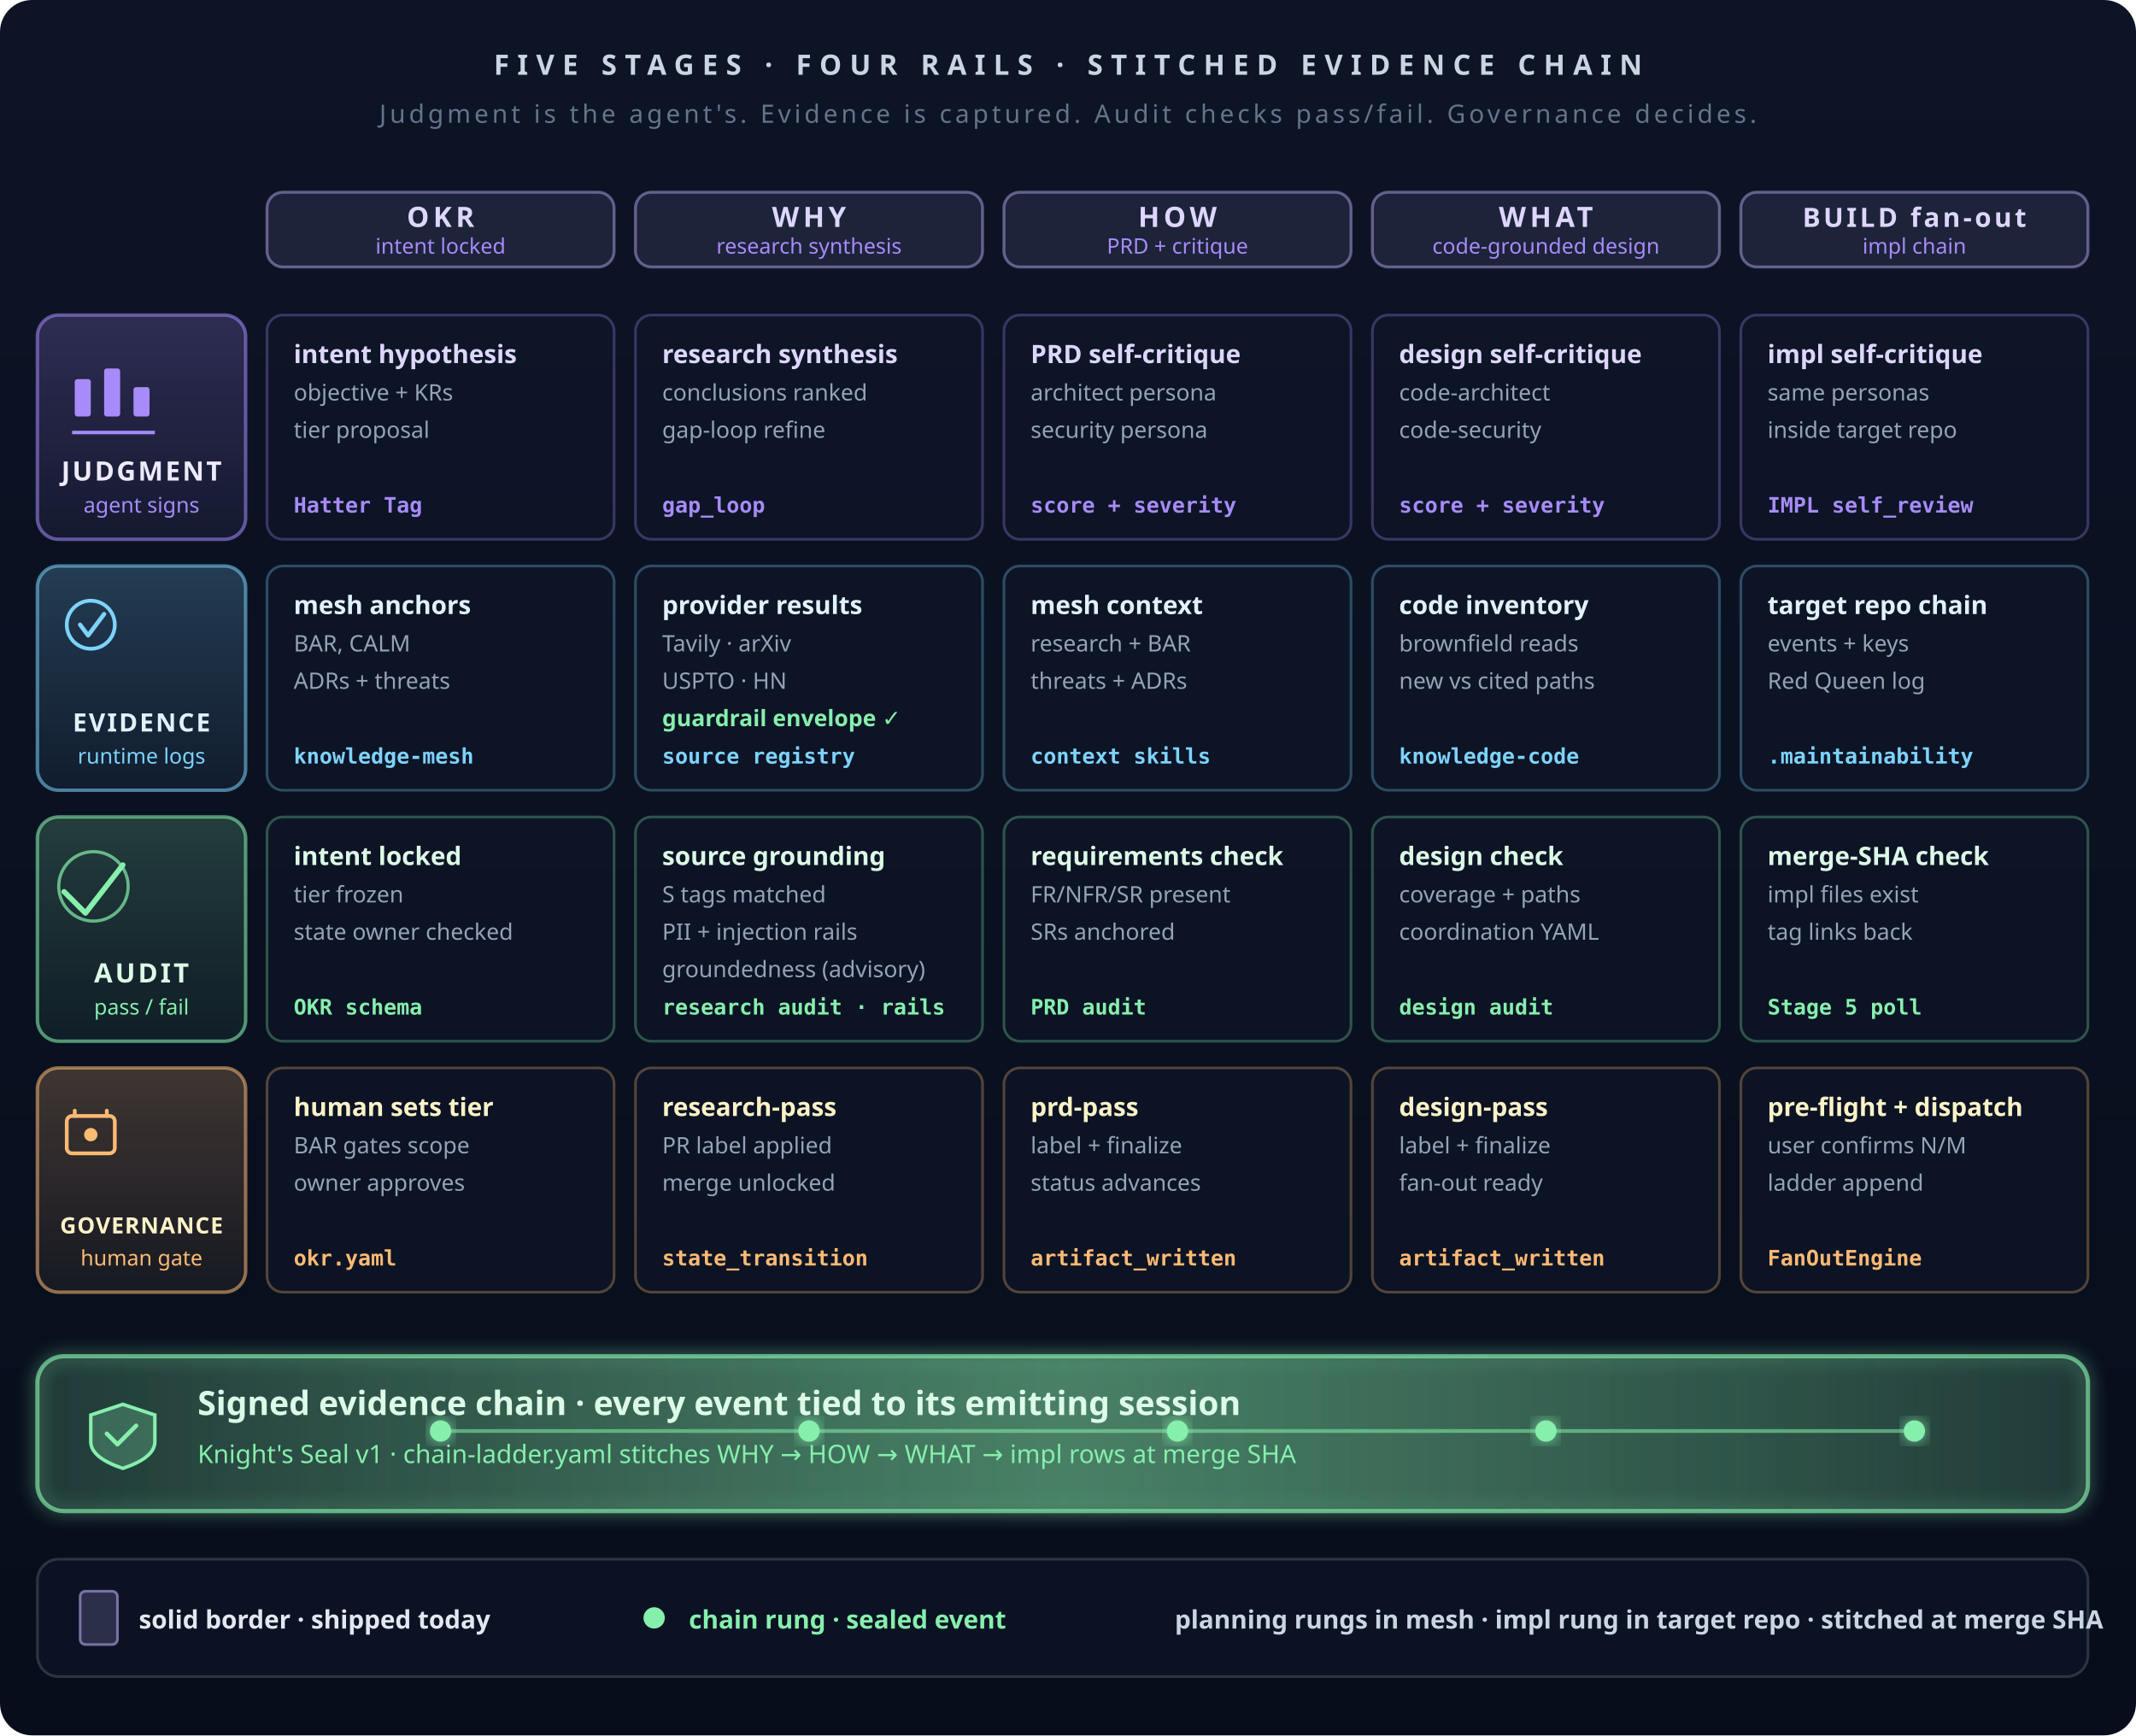
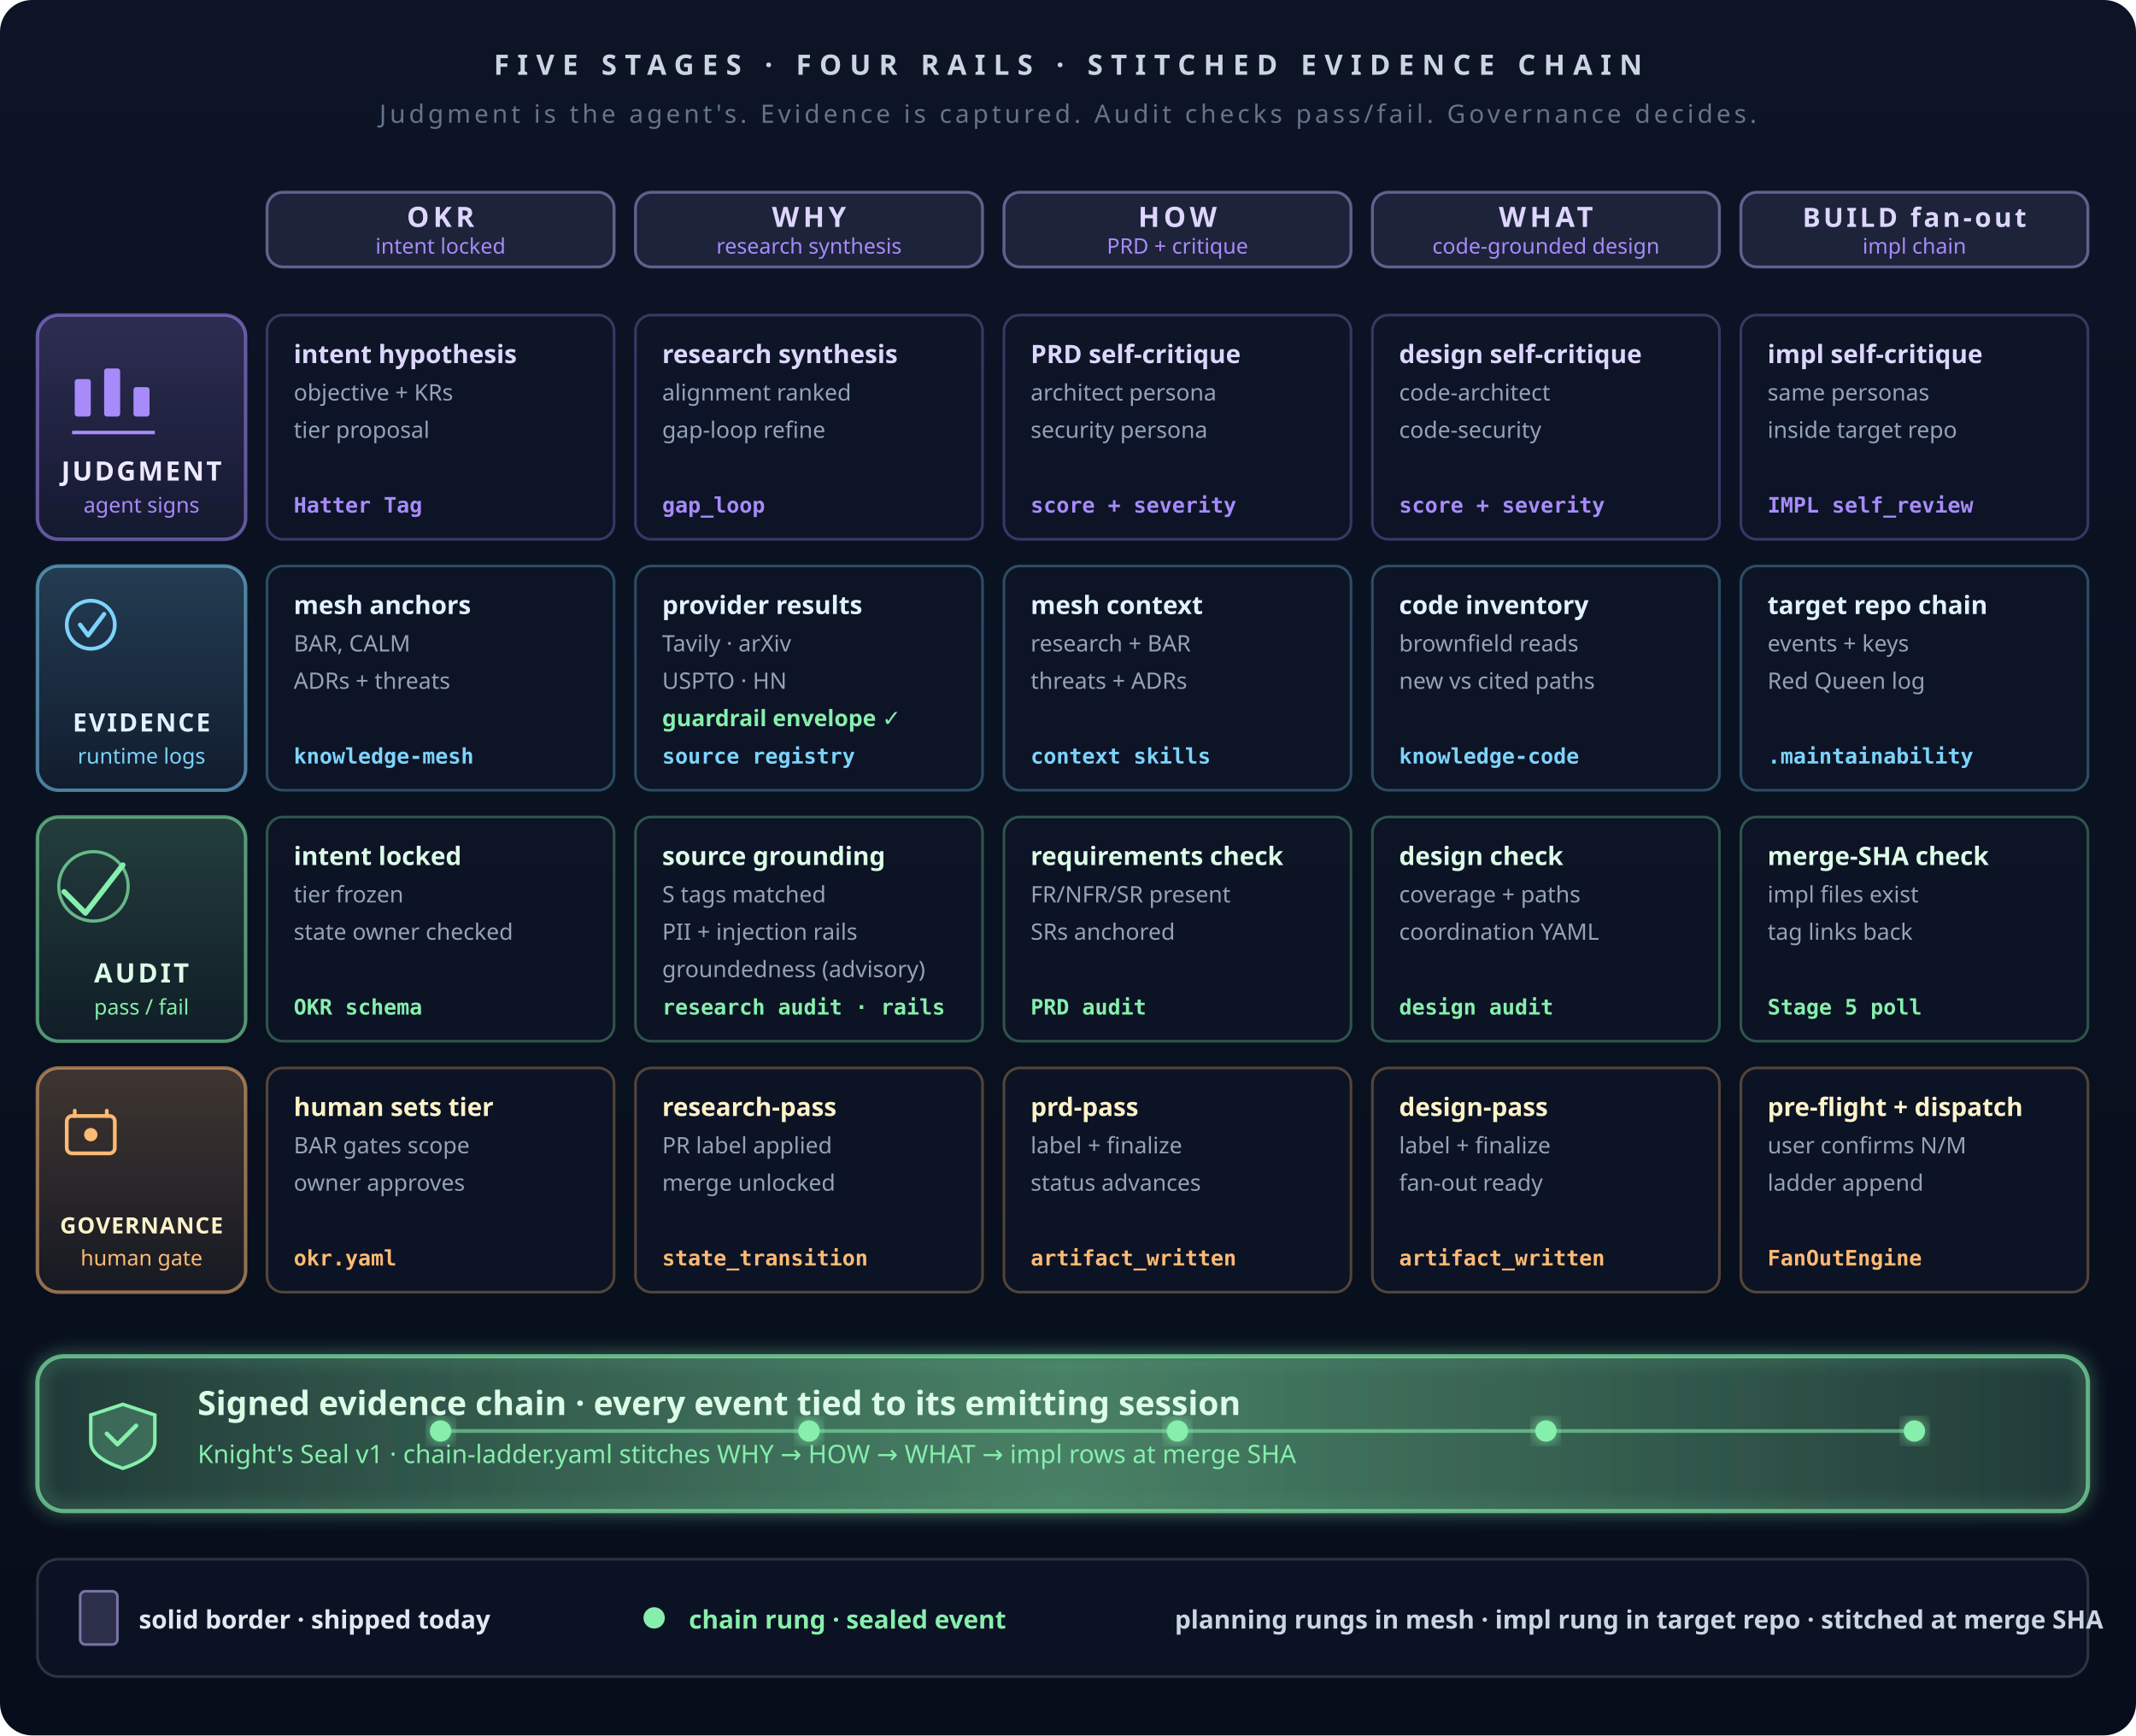
<svg xmlns="http://www.w3.org/2000/svg" viewBox="0 0 800 650" role="img" aria-label="The governed SDLC rail map. Five lifecycle stages: OKR, WHY, HOW, WHAT, and BUILD fan-out, all shipped. Each carries four parallel rails: agent judgment, evidence capture, deterministic audit, and human governance. The planning chain lives in the mesh; the implementation chain lives in each target repo; the two are stitched at the merge commit SHA.">
  <defs>
    <linearGradient id="railBg" x1="0" y1="0" x2="0" y2="1">
      <stop offset="0%" stop-color="#0c1426" />
      <stop offset="100%" stop-color="#070d1a" />
    </linearGradient>
    <linearGradient id="railJudgment" x1="0" y1="0" x2="0" y2="1">
      <stop offset="0%" stop-color="rgba(167,139,250,0.22)" />
      <stop offset="100%" stop-color="rgba(167,139,250,0.06)" />
    </linearGradient>
    <linearGradient id="railEvidence" x1="0" y1="0" x2="0" y2="1">
      <stop offset="0%" stop-color="rgba(125,211,252,0.22)" />
      <stop offset="100%" stop-color="rgba(125,211,252,0.06)" />
    </linearGradient>
    <linearGradient id="railAudit" x1="0" y1="0" x2="0" y2="1">
      <stop offset="0%" stop-color="rgba(134,239,172,0.20)" />
      <stop offset="100%" stop-color="rgba(134,239,172,0.06)" />
    </linearGradient>
    <linearGradient id="railGovernance" x1="0" y1="0" x2="0" y2="1">
      <stop offset="0%" stop-color="rgba(253,186,116,0.22)" />
      <stop offset="100%" stop-color="rgba(253,186,116,0.06)" />
    </linearGradient>
    <linearGradient id="railChain" x1="0" y1="0" x2="1" y2="0">
      <stop offset="0%" stop-color="rgba(134,239,172,0.10)" />
      <stop offset="50%" stop-color="rgba(134,239,172,0.30)" />
      <stop offset="100%" stop-color="rgba(134,239,172,0.10)" />
    </linearGradient>
    <filter id="railGlow" x="-20%" y="-20%" width="140%" height="140%">
      <feGaussianBlur stdDeviation="3" result="blur" />
      <feMerge>
        <feMergeNode in="blur" />
        <feMergeNode in="SourceGraphic" />
      </feMerge>
    </filter>
  </defs>
  <rect x="0" y="0" width="800" height="650" rx="12" fill="url(#railBg)" />
  <text x="400" y="28" text-anchor="middle" fill="#cbd5e1" font-size="10.5" font-weight="700" letter-spacing="3" font-family="system-ui, sans-serif">FIVE STAGES · FOUR RAILS · STITCHED EVIDENCE CHAIN</text>
  <text x="400" y="46" text-anchor="middle" fill="#64748b" font-size="9.5" letter-spacing="1.3" font-family="system-ui, sans-serif">Judgment is the agent's. Evidence is captured. Audit checks pass/fail. Governance decides.</text>
  <g transform="translate(0,72)">
    <rect x="100" y="0" width="130" height="28" rx="6" fill="rgba(196,181,253,0.10)" stroke="rgba(196,181,253,0.45)" stroke-width="1.1" />
    <text x="165" y="13" text-anchor="middle" fill="#ddd6fe" font-size="10.5" font-weight="700" letter-spacing="1.5" font-family="system-ui, sans-serif">OKR</text>
    <text x="165" y="23" text-anchor="middle" fill="#a78bfa" font-size="8" font-family="system-ui, sans-serif">intent locked</text>
    <rect x="238" y="0" width="130" height="28" rx="6" fill="rgba(196,181,253,0.10)" stroke="rgba(196,181,253,0.45)" stroke-width="1.1" />
    <text x="303" y="13" text-anchor="middle" fill="#ddd6fe" font-size="10.5" font-weight="700" letter-spacing="1.5" font-family="system-ui, sans-serif">WHY</text>
    <text x="303" y="23" text-anchor="middle" fill="#a78bfa" font-size="8" font-family="system-ui, sans-serif">research synthesis</text>
    <rect x="376" y="0" width="130" height="28" rx="6" fill="rgba(196,181,253,0.10)" stroke="rgba(196,181,253,0.45)" stroke-width="1.1" />
    <text x="441" y="13" text-anchor="middle" fill="#ddd6fe" font-size="10.5" font-weight="700" letter-spacing="1.5" font-family="system-ui, sans-serif">HOW</text>
    <text x="441" y="23" text-anchor="middle" fill="#a78bfa" font-size="8" font-family="system-ui, sans-serif">PRD + critique</text>
    <rect x="514" y="0" width="130" height="28" rx="6" fill="rgba(196,181,253,0.10)" stroke="rgba(196,181,253,0.45)" stroke-width="1.1" />
    <text x="579" y="13" text-anchor="middle" fill="#ddd6fe" font-size="10.5" font-weight="700" letter-spacing="1.5" font-family="system-ui, sans-serif">WHAT</text>
    <text x="579" y="23" text-anchor="middle" fill="#a78bfa" font-size="8" font-family="system-ui, sans-serif">code-grounded design</text>
    <rect x="652" y="0" width="130" height="28" rx="6" fill="rgba(196,181,253,0.10)" stroke="rgba(196,181,253,0.45)" stroke-width="1.1" />
    <text x="717" y="13" text-anchor="middle" fill="#ddd6fe" font-size="10" font-weight="700" letter-spacing="1.1" font-family="system-ui, sans-serif">BUILD fan-out</text>
    <text x="717" y="23" text-anchor="middle" fill="#a78bfa" font-size="8" font-family="system-ui, sans-serif">impl chain</text>
  </g>
  <g transform="translate(0,118)">
    <rect x="14" y="0" width="78" height="84" rx="8" fill="url(#railJudgment)" stroke="rgba(167,139,250,0.55)" stroke-width="1.3" />
    <g transform="translate(28,18)">
      <rect x="0" y="6" width="6" height="14" rx="1" fill="#a78bfa" />
      <rect x="11" y="2" width="6" height="18" rx="1" fill="#a78bfa" />
      <rect x="22" y="9" width="6" height="11" rx="1" fill="#a78bfa" />
      <path d="M -1 26 L 30 26" stroke="#a78bfa" stroke-width="1.3" />
    </g>
    <text x="53" y="62" text-anchor="middle" fill="#ede9fe" font-size="10" font-weight="700" letter-spacing="0.8" font-family="system-ui, sans-serif">JUDGMENT</text>
    <text x="53" y="74" text-anchor="middle" fill="#a78bfa" font-size="8" font-family="system-ui, sans-serif">agent signs</text>
    <rect x="100" y="0" width="130" height="84" rx="6" fill="rgba(15,23,42,0.55)" stroke="rgba(167,139,250,0.30)" stroke-width="1" />
    <text x="110" y="18" fill="#ddd6fe" font-size="9.5" font-weight="700" font-family="system-ui, sans-serif">intent hypothesis</text>
    <text x="110" y="32" fill="#94a3b8" font-size="8.5" font-family="system-ui, sans-serif">objective + KRs</text>
    <text x="110" y="46" fill="#94a3b8" font-size="8.5" font-family="system-ui, sans-serif">tier proposal</text>
    <text x="110" y="74" fill="#a78bfa" font-size="8" font-weight="600" font-family="ui-monospace, Menlo, monospace">Hatter Tag</text>
    <rect x="238" y="0" width="130" height="84" rx="6" fill="rgba(15,23,42,0.55)" stroke="rgba(167,139,250,0.30)" stroke-width="1" />
    <text x="248" y="18" fill="#ddd6fe" font-size="9.5" font-weight="700" font-family="system-ui, sans-serif">research synthesis</text>
-     <text x="248" y="32" fill="#94a3b8" font-size="8.5" font-family="system-ui, sans-serif">conclusions ranked</text>
+     <text x="248" y="32" fill="#94a3b8" font-size="8.5" font-family="system-ui, sans-serif">alignment ranked</text>
    <text x="248" y="46" fill="#94a3b8" font-size="8.5" font-family="system-ui, sans-serif">gap-loop refine</text>
    <text x="248" y="74" fill="#a78bfa" font-size="8" font-weight="600" font-family="ui-monospace, Menlo, monospace">gap_loop</text>
    <rect x="376" y="0" width="130" height="84" rx="6" fill="rgba(15,23,42,0.55)" stroke="rgba(167,139,250,0.30)" stroke-width="1" />
    <text x="386" y="18" fill="#ddd6fe" font-size="9.5" font-weight="700" font-family="system-ui, sans-serif">PRD self-critique</text>
    <text x="386" y="32" fill="#94a3b8" font-size="8.5" font-family="system-ui, sans-serif">architect persona</text>
    <text x="386" y="46" fill="#94a3b8" font-size="8.5" font-family="system-ui, sans-serif">security persona</text>
    <text x="386" y="74" fill="#a78bfa" font-size="8" font-weight="600" font-family="ui-monospace, Menlo, monospace">score + severity</text>
    <rect x="514" y="0" width="130" height="84" rx="6" fill="rgba(15,23,42,0.55)" stroke="rgba(167,139,250,0.30)" stroke-width="1" />
    <text x="524" y="18" fill="#ddd6fe" font-size="9.5" font-weight="700" font-family="system-ui, sans-serif">design self-critique</text>
    <text x="524" y="32" fill="#94a3b8" font-size="8.5" font-family="system-ui, sans-serif">code-architect</text>
    <text x="524" y="46" fill="#94a3b8" font-size="8.5" font-family="system-ui, sans-serif">code-security</text>
    <text x="524" y="74" fill="#a78bfa" font-size="8" font-weight="600" font-family="ui-monospace, Menlo, monospace">score + severity</text>
    <rect x="652" y="0" width="130" height="84" rx="6" fill="rgba(15,23,42,0.55)" stroke="rgba(167,139,250,0.30)" stroke-width="1" />
    <text x="662" y="18" fill="#ddd6fe" font-size="9.5" font-weight="700" font-family="system-ui, sans-serif">impl self-critique</text>
    <text x="662" y="32" fill="#94a3b8" font-size="8.5" font-family="system-ui, sans-serif">same personas</text>
    <text x="662" y="46" fill="#94a3b8" font-size="8.5" font-family="system-ui, sans-serif">inside target repo</text>
    <text x="662" y="74" fill="#a78bfa" font-size="8" font-weight="600" font-family="ui-monospace, Menlo, monospace">IMPL self_review</text>
  </g>
  <g transform="translate(0,212)">
    <rect x="14" y="0" width="78" height="84" rx="8" fill="url(#railEvidence)" stroke="rgba(125,211,252,0.55)" stroke-width="1.3" />
    <g transform="translate(34,16)">
      <circle cx="0" cy="6" r="9" fill="none" stroke="#7dd3fc" stroke-width="1.4" />
      <path d="M -4 6 L -1 10 L 5 2" stroke="#7dd3fc" stroke-width="1.6" fill="none" stroke-linecap="round" stroke-linejoin="round" />
    </g>
    <text x="53" y="62" text-anchor="middle" fill="#e0f2fe" font-size="9.5" font-weight="700" letter-spacing="0.7" font-family="system-ui, sans-serif">EVIDENCE</text>
    <text x="53" y="74" text-anchor="middle" fill="#7dd3fc" font-size="8" font-family="system-ui, sans-serif">runtime logs</text>
    <rect x="100" y="0" width="130" height="84" rx="6" fill="rgba(15,23,42,0.55)" stroke="rgba(125,211,252,0.30)" stroke-width="1" />
    <text x="110" y="18" fill="#e0f2fe" font-size="9.5" font-weight="700" font-family="system-ui, sans-serif">mesh anchors</text>
    <text x="110" y="32" fill="#94a3b8" font-size="8.5" font-family="system-ui, sans-serif">BAR, CALM</text>
    <text x="110" y="46" fill="#94a3b8" font-size="8.5" font-family="system-ui, sans-serif">ADRs + threats</text>
    <text x="110" y="74" fill="#7dd3fc" font-size="8" font-weight="600" font-family="ui-monospace, Menlo, monospace">knowledge-mesh</text>
    <rect x="238" y="0" width="130" height="84" rx="6" fill="rgba(15,23,42,0.55)" stroke="rgba(125,211,252,0.30)" stroke-width="1" />
    <text x="248" y="18" fill="#e0f2fe" font-size="9.5" font-weight="700" font-family="system-ui, sans-serif">provider results</text>
    <text x="248" y="32" fill="#94a3b8" font-size="8.5" font-family="system-ui, sans-serif">Tavily · arXiv</text>
    <text x="248" y="46" fill="#94a3b8" font-size="8.5" font-family="system-ui, sans-serif">USPTO · HN</text>
    <text x="248" y="60" fill="#86efac" font-size="8.5" font-weight="600" font-family="system-ui, sans-serif">guardrail envelope ✓</text>
    <text x="248" y="74" fill="#7dd3fc" font-size="8" font-weight="600" font-family="ui-monospace, Menlo, monospace">source registry</text>
    <rect x="376" y="0" width="130" height="84" rx="6" fill="rgba(15,23,42,0.55)" stroke="rgba(125,211,252,0.30)" stroke-width="1" />
    <text x="386" y="18" fill="#e0f2fe" font-size="9.5" font-weight="700" font-family="system-ui, sans-serif">mesh context</text>
    <text x="386" y="32" fill="#94a3b8" font-size="8.5" font-family="system-ui, sans-serif">research + BAR</text>
    <text x="386" y="46" fill="#94a3b8" font-size="8.5" font-family="system-ui, sans-serif">threats + ADRs</text>
    <text x="386" y="74" fill="#7dd3fc" font-size="8" font-weight="600" font-family="ui-monospace, Menlo, monospace">context skills</text>
    <rect x="514" y="0" width="130" height="84" rx="6" fill="rgba(15,23,42,0.55)" stroke="rgba(125,211,252,0.30)" stroke-width="1" />
    <text x="524" y="18" fill="#e0f2fe" font-size="9.5" font-weight="700" font-family="system-ui, sans-serif">code inventory</text>
    <text x="524" y="32" fill="#94a3b8" font-size="8.5" font-family="system-ui, sans-serif">brownfield reads</text>
    <text x="524" y="46" fill="#94a3b8" font-size="8.5" font-family="system-ui, sans-serif">new vs cited paths</text>
    <text x="524" y="74" fill="#7dd3fc" font-size="8" font-weight="600" font-family="ui-monospace, Menlo, monospace">knowledge-code</text>
    <rect x="652" y="0" width="130" height="84" rx="6" fill="rgba(15,23,42,0.55)" stroke="rgba(125,211,252,0.30)" stroke-width="1" />
    <text x="662" y="18" fill="#e0f2fe" font-size="9.5" font-weight="700" font-family="system-ui, sans-serif">target repo chain</text>
    <text x="662" y="32" fill="#94a3b8" font-size="8.5" font-family="system-ui, sans-serif">events + keys</text>
    <text x="662" y="46" fill="#94a3b8" font-size="8.5" font-family="system-ui, sans-serif">Red Queen log</text>
    <text x="662" y="74" fill="#7dd3fc" font-size="8" font-weight="600" font-family="ui-monospace, Menlo, monospace">.maintainability</text>
  </g>
  <g transform="translate(0,306)">
    <rect x="14" y="0" width="78" height="84" rx="8" fill="url(#railAudit)" stroke="rgba(134,239,172,0.58)" stroke-width="1.3" />
    <g transform="translate(34,16)">
      <path d="M -10 12 L -2 20 L 12 2" stroke="#86efac" stroke-width="2" fill="none" stroke-linecap="round" stroke-linejoin="round" />
      <circle cx="1" cy="10" r="13" fill="none" stroke="#86efac" stroke-width="1.2" opacity="0.7" />
    </g>
    <text x="53" y="62" text-anchor="middle" fill="#dcfce7" font-size="10" font-weight="700" letter-spacing="1.0" font-family="system-ui, sans-serif">AUDIT</text>
    <text x="53" y="74" text-anchor="middle" fill="#86efac" font-size="8" font-family="system-ui, sans-serif">pass / fail</text>
    <rect x="100" y="0" width="130" height="84" rx="6" fill="rgba(15,23,42,0.55)" stroke="rgba(134,239,172,0.30)" stroke-width="1" />
    <text x="110" y="18" fill="#dcfce7" font-size="9.5" font-weight="700" font-family="system-ui, sans-serif">intent locked</text>
    <text x="110" y="32" fill="#94a3b8" font-size="8.5" font-family="system-ui, sans-serif">tier frozen</text>
    <text x="110" y="46" fill="#94a3b8" font-size="8.5" font-family="system-ui, sans-serif">state owner checked</text>
    <text x="110" y="74" fill="#86efac" font-size="8" font-weight="600" font-family="ui-monospace, Menlo, monospace">OKR schema</text>
    <rect x="238" y="0" width="130" height="84" rx="6" fill="rgba(15,23,42,0.55)" stroke="rgba(134,239,172,0.30)" stroke-width="1" />
    <text x="248" y="18" fill="#dcfce7" font-size="9.5" font-weight="700" font-family="system-ui, sans-serif">source grounding</text>
    <text x="248" y="32" fill="#94a3b8" font-size="8.5" font-family="system-ui, sans-serif">S tags matched</text>
    <text x="248" y="46" fill="#94a3b8" font-size="8.5" font-family="system-ui, sans-serif">PII + injection rails</text>
    <text x="248" y="60" fill="#94a3b8" font-size="8.5" font-family="system-ui, sans-serif">groundedness (advisory)</text>
    <text x="248" y="74" fill="#86efac" font-size="8" font-weight="600" font-family="ui-monospace, Menlo, monospace">research audit · rails</text>
    <rect x="376" y="0" width="130" height="84" rx="6" fill="rgba(15,23,42,0.55)" stroke="rgba(134,239,172,0.30)" stroke-width="1" />
    <text x="386" y="18" fill="#dcfce7" font-size="9.5" font-weight="700" font-family="system-ui, sans-serif">requirements check</text>
    <text x="386" y="32" fill="#94a3b8" font-size="8.5" font-family="system-ui, sans-serif">FR/NFR/SR present</text>
    <text x="386" y="46" fill="#94a3b8" font-size="8.5" font-family="system-ui, sans-serif">SRs anchored</text>
    <text x="386" y="74" fill="#86efac" font-size="8" font-weight="600" font-family="ui-monospace, Menlo, monospace">PRD audit</text>
    <rect x="514" y="0" width="130" height="84" rx="6" fill="rgba(15,23,42,0.55)" stroke="rgba(134,239,172,0.30)" stroke-width="1" />
    <text x="524" y="18" fill="#dcfce7" font-size="9.5" font-weight="700" font-family="system-ui, sans-serif">design check</text>
    <text x="524" y="32" fill="#94a3b8" font-size="8.5" font-family="system-ui, sans-serif">coverage + paths</text>
    <text x="524" y="46" fill="#94a3b8" font-size="8.5" font-family="system-ui, sans-serif">coordination YAML</text>
    <text x="524" y="74" fill="#86efac" font-size="8" font-weight="600" font-family="ui-monospace, Menlo, monospace">design audit</text>
    <rect x="652" y="0" width="130" height="84" rx="6" fill="rgba(15,23,42,0.55)" stroke="rgba(134,239,172,0.30)" stroke-width="1" />
    <text x="662" y="18" fill="#dcfce7" font-size="9.5" font-weight="700" font-family="system-ui, sans-serif">merge-SHA check</text>
    <text x="662" y="32" fill="#94a3b8" font-size="8.5" font-family="system-ui, sans-serif">impl files exist</text>
    <text x="662" y="46" fill="#94a3b8" font-size="8.5" font-family="system-ui, sans-serif">tag links back</text>
    <text x="662" y="74" fill="#86efac" font-size="8" font-weight="600" font-family="ui-monospace, Menlo, monospace">Stage 5 poll</text>
  </g>
  <g transform="translate(0,400)">
    <rect x="14" y="0" width="78" height="84" rx="8" fill="url(#railGovernance)" stroke="rgba(253,186,116,0.55)" stroke-width="1.3" />
    <g transform="translate(34,16)">
      <rect x="-9" y="2" width="18" height="14" rx="2" fill="none" stroke="#fdba74" stroke-width="1.4" />
      <path d="M -6 0 L -6 2 M 6 0 L 6 2" stroke="#fdba74" stroke-width="1.4" stroke-linecap="round" />
      <circle cx="0" cy="9" r="2.5" fill="#fdba74" />
    </g>
    <text x="53" y="62" text-anchor="middle" fill="#fef3c7" font-size="8.4" font-weight="700" letter-spacing="0.35" font-family="system-ui, sans-serif">GOVERNANCE</text>
    <text x="53" y="74" text-anchor="middle" fill="#fdba74" font-size="8" font-family="system-ui, sans-serif">human gate</text>
    <rect x="100" y="0" width="130" height="84" rx="6" fill="rgba(15,23,42,0.55)" stroke="rgba(253,186,116,0.30)" stroke-width="1" />
    <text x="110" y="18" fill="#fef3c7" font-size="9.5" font-weight="700" font-family="system-ui, sans-serif">human sets tier</text>
    <text x="110" y="32" fill="#94a3b8" font-size="8.5" font-family="system-ui, sans-serif">BAR gates scope</text>
    <text x="110" y="46" fill="#94a3b8" font-size="8.5" font-family="system-ui, sans-serif">owner approves</text>
    <text x="110" y="74" fill="#fdba74" font-size="8" font-weight="600" font-family="ui-monospace, Menlo, monospace">okr.yaml</text>
    <rect x="238" y="0" width="130" height="84" rx="6" fill="rgba(15,23,42,0.55)" stroke="rgba(253,186,116,0.30)" stroke-width="1" />
    <text x="248" y="18" fill="#fef3c7" font-size="9.5" font-weight="700" font-family="system-ui, sans-serif">research-pass</text>
    <text x="248" y="32" fill="#94a3b8" font-size="8.5" font-family="system-ui, sans-serif">PR label applied</text>
    <text x="248" y="46" fill="#94a3b8" font-size="8.5" font-family="system-ui, sans-serif">merge unlocked</text>
    <text x="248" y="74" fill="#fdba74" font-size="8" font-weight="600" font-family="ui-monospace, Menlo, monospace">state_transition</text>
    <rect x="376" y="0" width="130" height="84" rx="6" fill="rgba(15,23,42,0.55)" stroke="rgba(253,186,116,0.30)" stroke-width="1" />
    <text x="386" y="18" fill="#fef3c7" font-size="9.5" font-weight="700" font-family="system-ui, sans-serif">prd-pass</text>
    <text x="386" y="32" fill="#94a3b8" font-size="8.5" font-family="system-ui, sans-serif">label + finalize</text>
    <text x="386" y="46" fill="#94a3b8" font-size="8.5" font-family="system-ui, sans-serif">status advances</text>
    <text x="386" y="74" fill="#fdba74" font-size="8" font-weight="600" font-family="ui-monospace, Menlo, monospace">artifact_written</text>
    <rect x="514" y="0" width="130" height="84" rx="6" fill="rgba(15,23,42,0.55)" stroke="rgba(253,186,116,0.30)" stroke-width="1" />
    <text x="524" y="18" fill="#fef3c7" font-size="9.5" font-weight="700" font-family="system-ui, sans-serif">design-pass</text>
    <text x="524" y="32" fill="#94a3b8" font-size="8.5" font-family="system-ui, sans-serif">label + finalize</text>
    <text x="524" y="46" fill="#94a3b8" font-size="8.5" font-family="system-ui, sans-serif">fan-out ready</text>
    <text x="524" y="74" fill="#fdba74" font-size="8" font-weight="600" font-family="ui-monospace, Menlo, monospace">artifact_written</text>
    <rect x="652" y="0" width="130" height="84" rx="6" fill="rgba(15,23,42,0.55)" stroke="rgba(253,186,116,0.30)" stroke-width="1" />
    <text x="662" y="18" fill="#fef3c7" font-size="9.5" font-weight="700" font-family="system-ui, sans-serif">pre-flight + dispatch</text>
    <text x="662" y="32" fill="#94a3b8" font-size="8.5" font-family="system-ui, sans-serif">user confirms N/M</text>
    <text x="662" y="46" fill="#94a3b8" font-size="8.5" font-family="system-ui, sans-serif">ladder append</text>
    <text x="662" y="74" fill="#fdba74" font-size="8" font-weight="600" font-family="ui-monospace, Menlo, monospace">FanOutEngine</text>
  </g>
  <g transform="translate(0,502)">
    <rect x="14" y="6" width="768" height="58" rx="10" fill="url(#railChain)" stroke="rgba(134,239,172,0.65)" stroke-width="1.6" filter="url(#railGlow)" />
    <g transform="translate(30,20)">
      <path d="M 16 4 L 28 8 L 28 18 Q 28 24 16 28 Q 4 24 4 18 L 4 8 Z" fill="rgba(134,239,172,0.25)" stroke="#86efac" stroke-width="1.3" />
      <path d="M 10 15 L 14 19 L 21 12" stroke="#86efac" stroke-width="1.6" fill="none" stroke-linecap="round" stroke-linejoin="round" />
    </g>
    <text x="74" y="28" fill="#dcfce7" font-size="12.5" font-weight="700" font-family="system-ui, sans-serif">Signed evidence chain · every event tied to its emitting session</text>
    <text x="74" y="46" fill="#86efac" font-size="9.5" font-family="system-ui, sans-serif">Knight's Seal v1 · chain-ladder.yaml stitches WHY → HOW → WHAT → impl rows at merge SHA</text>
    <circle cx="165" cy="34" r="4" fill="#86efac" filter="url(#railGlow)" />
    <circle cx="303" cy="34" r="4" fill="#86efac" filter="url(#railGlow)" />
    <circle cx="441" cy="34" r="4" fill="#86efac" filter="url(#railGlow)" />
    <circle cx="579" cy="34" r="4" fill="#86efac" filter="url(#railGlow)" />
    <circle cx="717" cy="34" r="4" fill="#86efac" filter="url(#railGlow)" />
    <path d="M 165 34 L 303 34 M 303 34 L 441 34 M 441 34 L 579 34 M 579 34 L 717 34" stroke="rgba(134,239,172,0.55)" stroke-width="1.4" />
  </g>
  <g transform="translate(0,584)">
    <rect x="14" y="0" width="768" height="44" rx="8" fill="rgba(15,23,42,0.55)" stroke="rgba(148,163,184,0.25)" stroke-width="1" />
    <g transform="translate(30,12)">
      <rect x="0" y="0" width="14" height="20" rx="2" fill="rgba(196,181,253,0.18)" stroke="rgba(196,181,253,0.55)" stroke-width="1" />
      <text x="22" y="14" fill="#e2e8f0" font-size="9.5" font-weight="600" font-family="system-ui, sans-serif">solid border · shipped today</text>
    </g>
    <g transform="translate(238,12)">
      <circle cx="7" cy="10" r="4" fill="#86efac" />
      <text x="20" y="14" fill="#86efac" font-size="9.5" font-weight="600" font-family="system-ui, sans-serif">chain rung · sealed event</text>
    </g>
    <g transform="translate(440,12)">
      <text x="0" y="14" fill="#cbd5e1" font-size="9.5" font-weight="600" font-family="system-ui, sans-serif">planning rungs in mesh · impl rung in target repo · stitched at merge SHA</text>
    </g>
  </g>
</svg>
